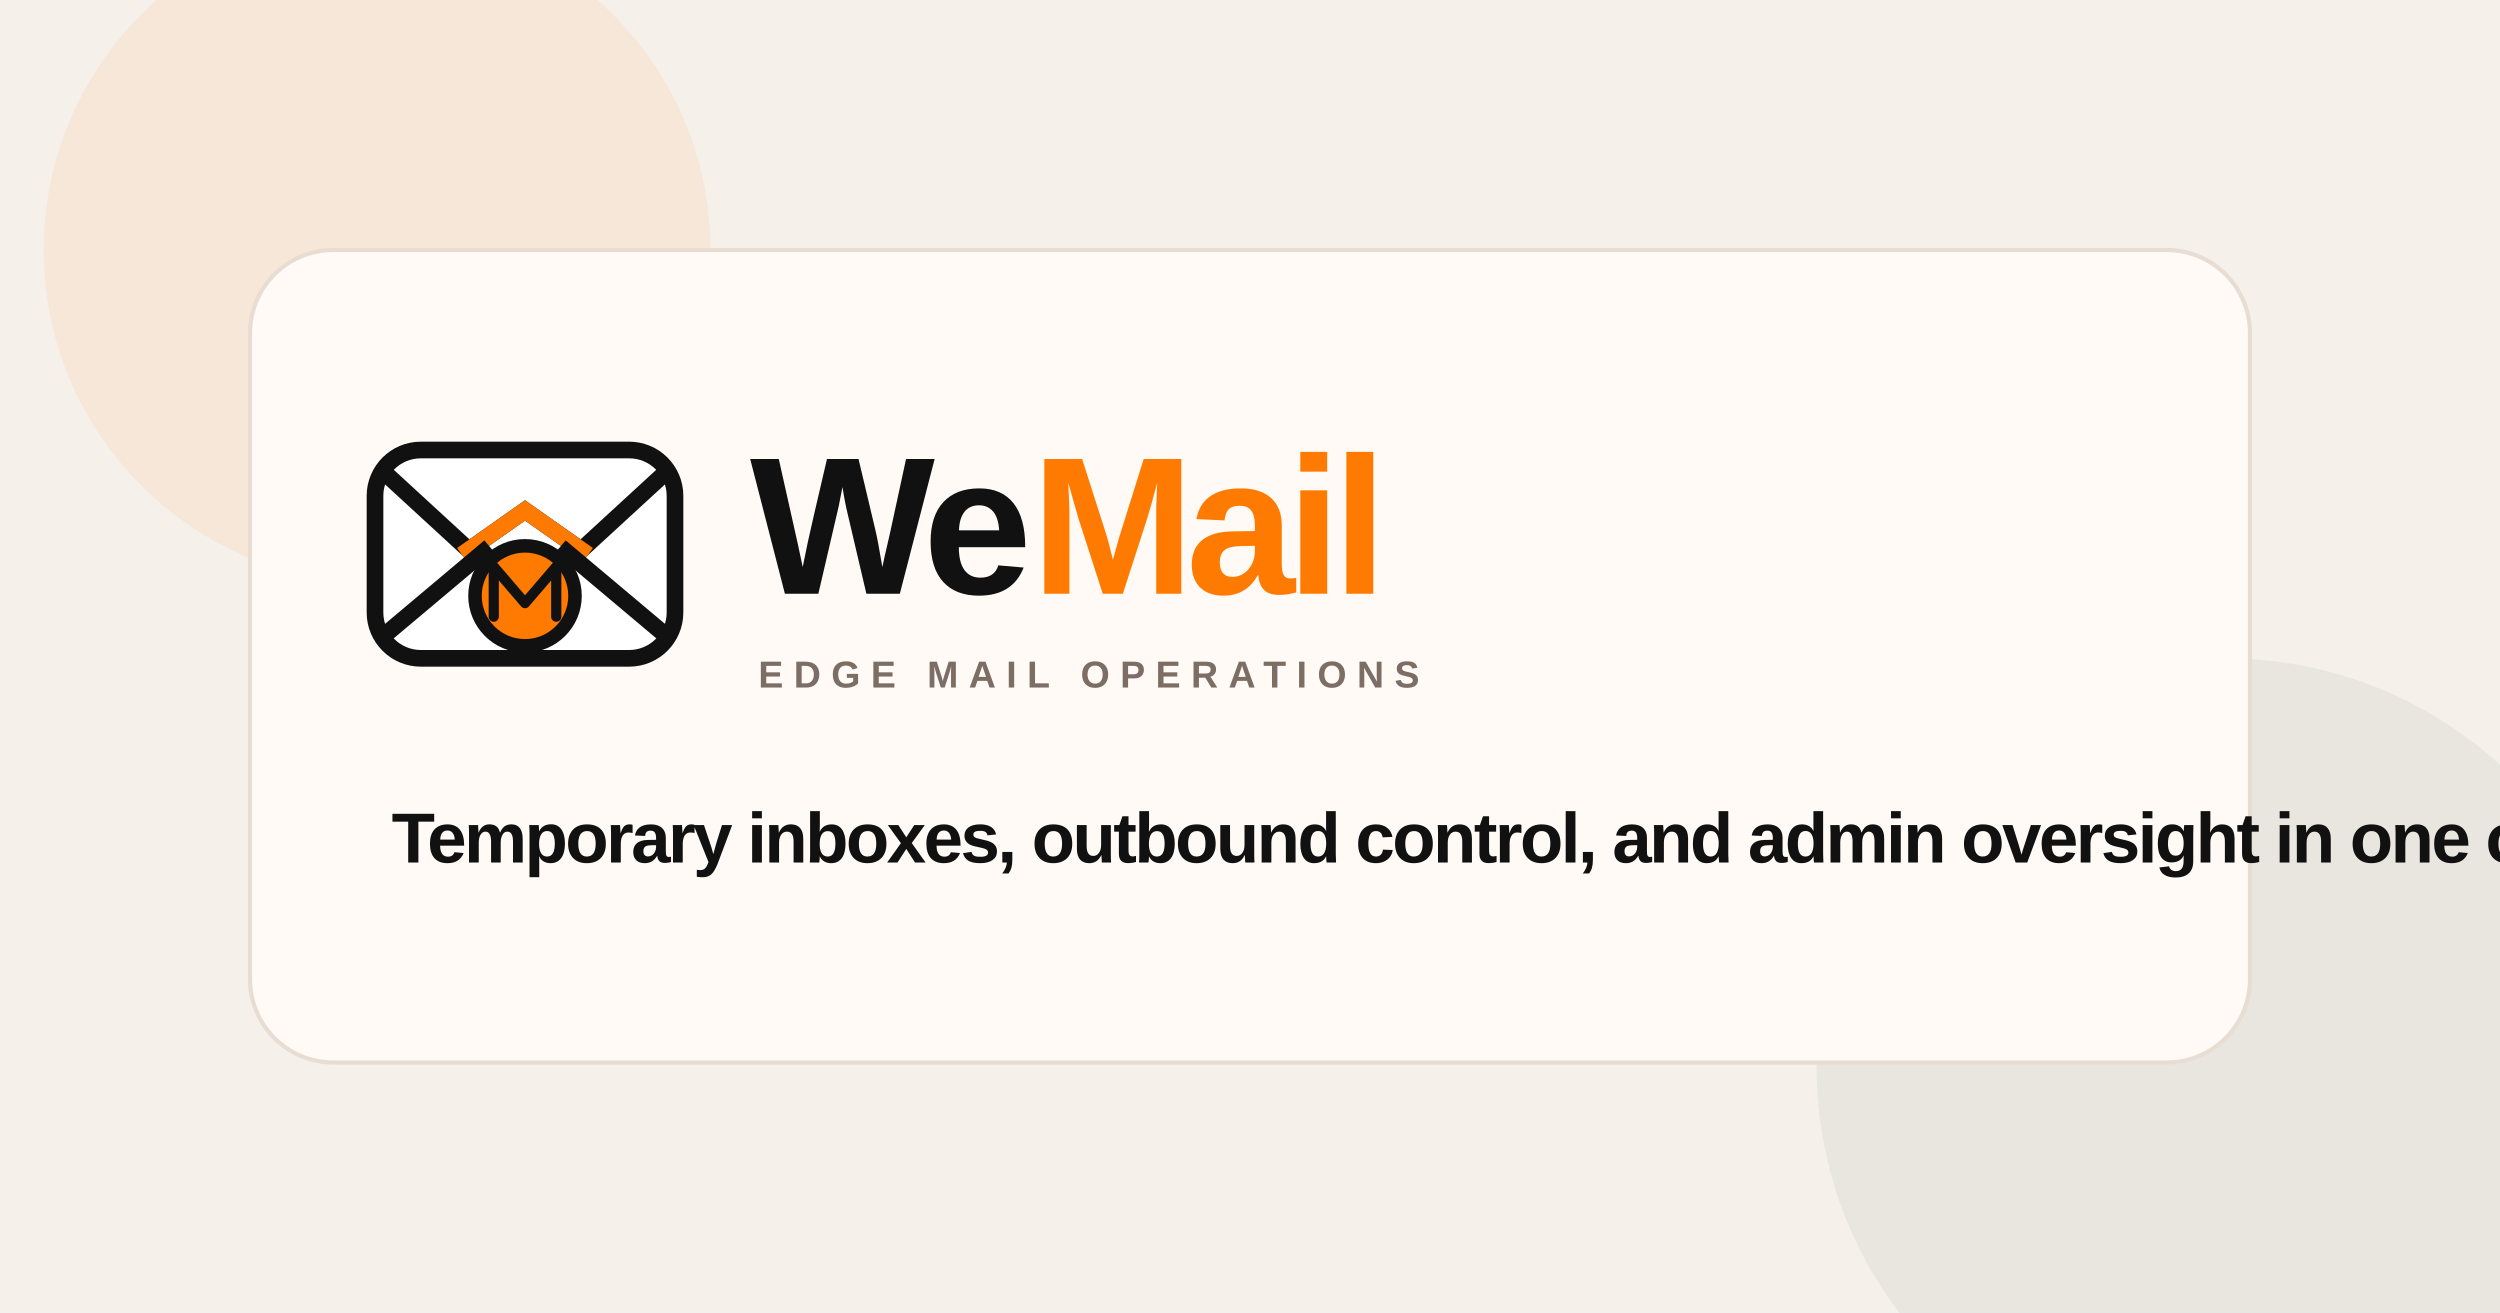
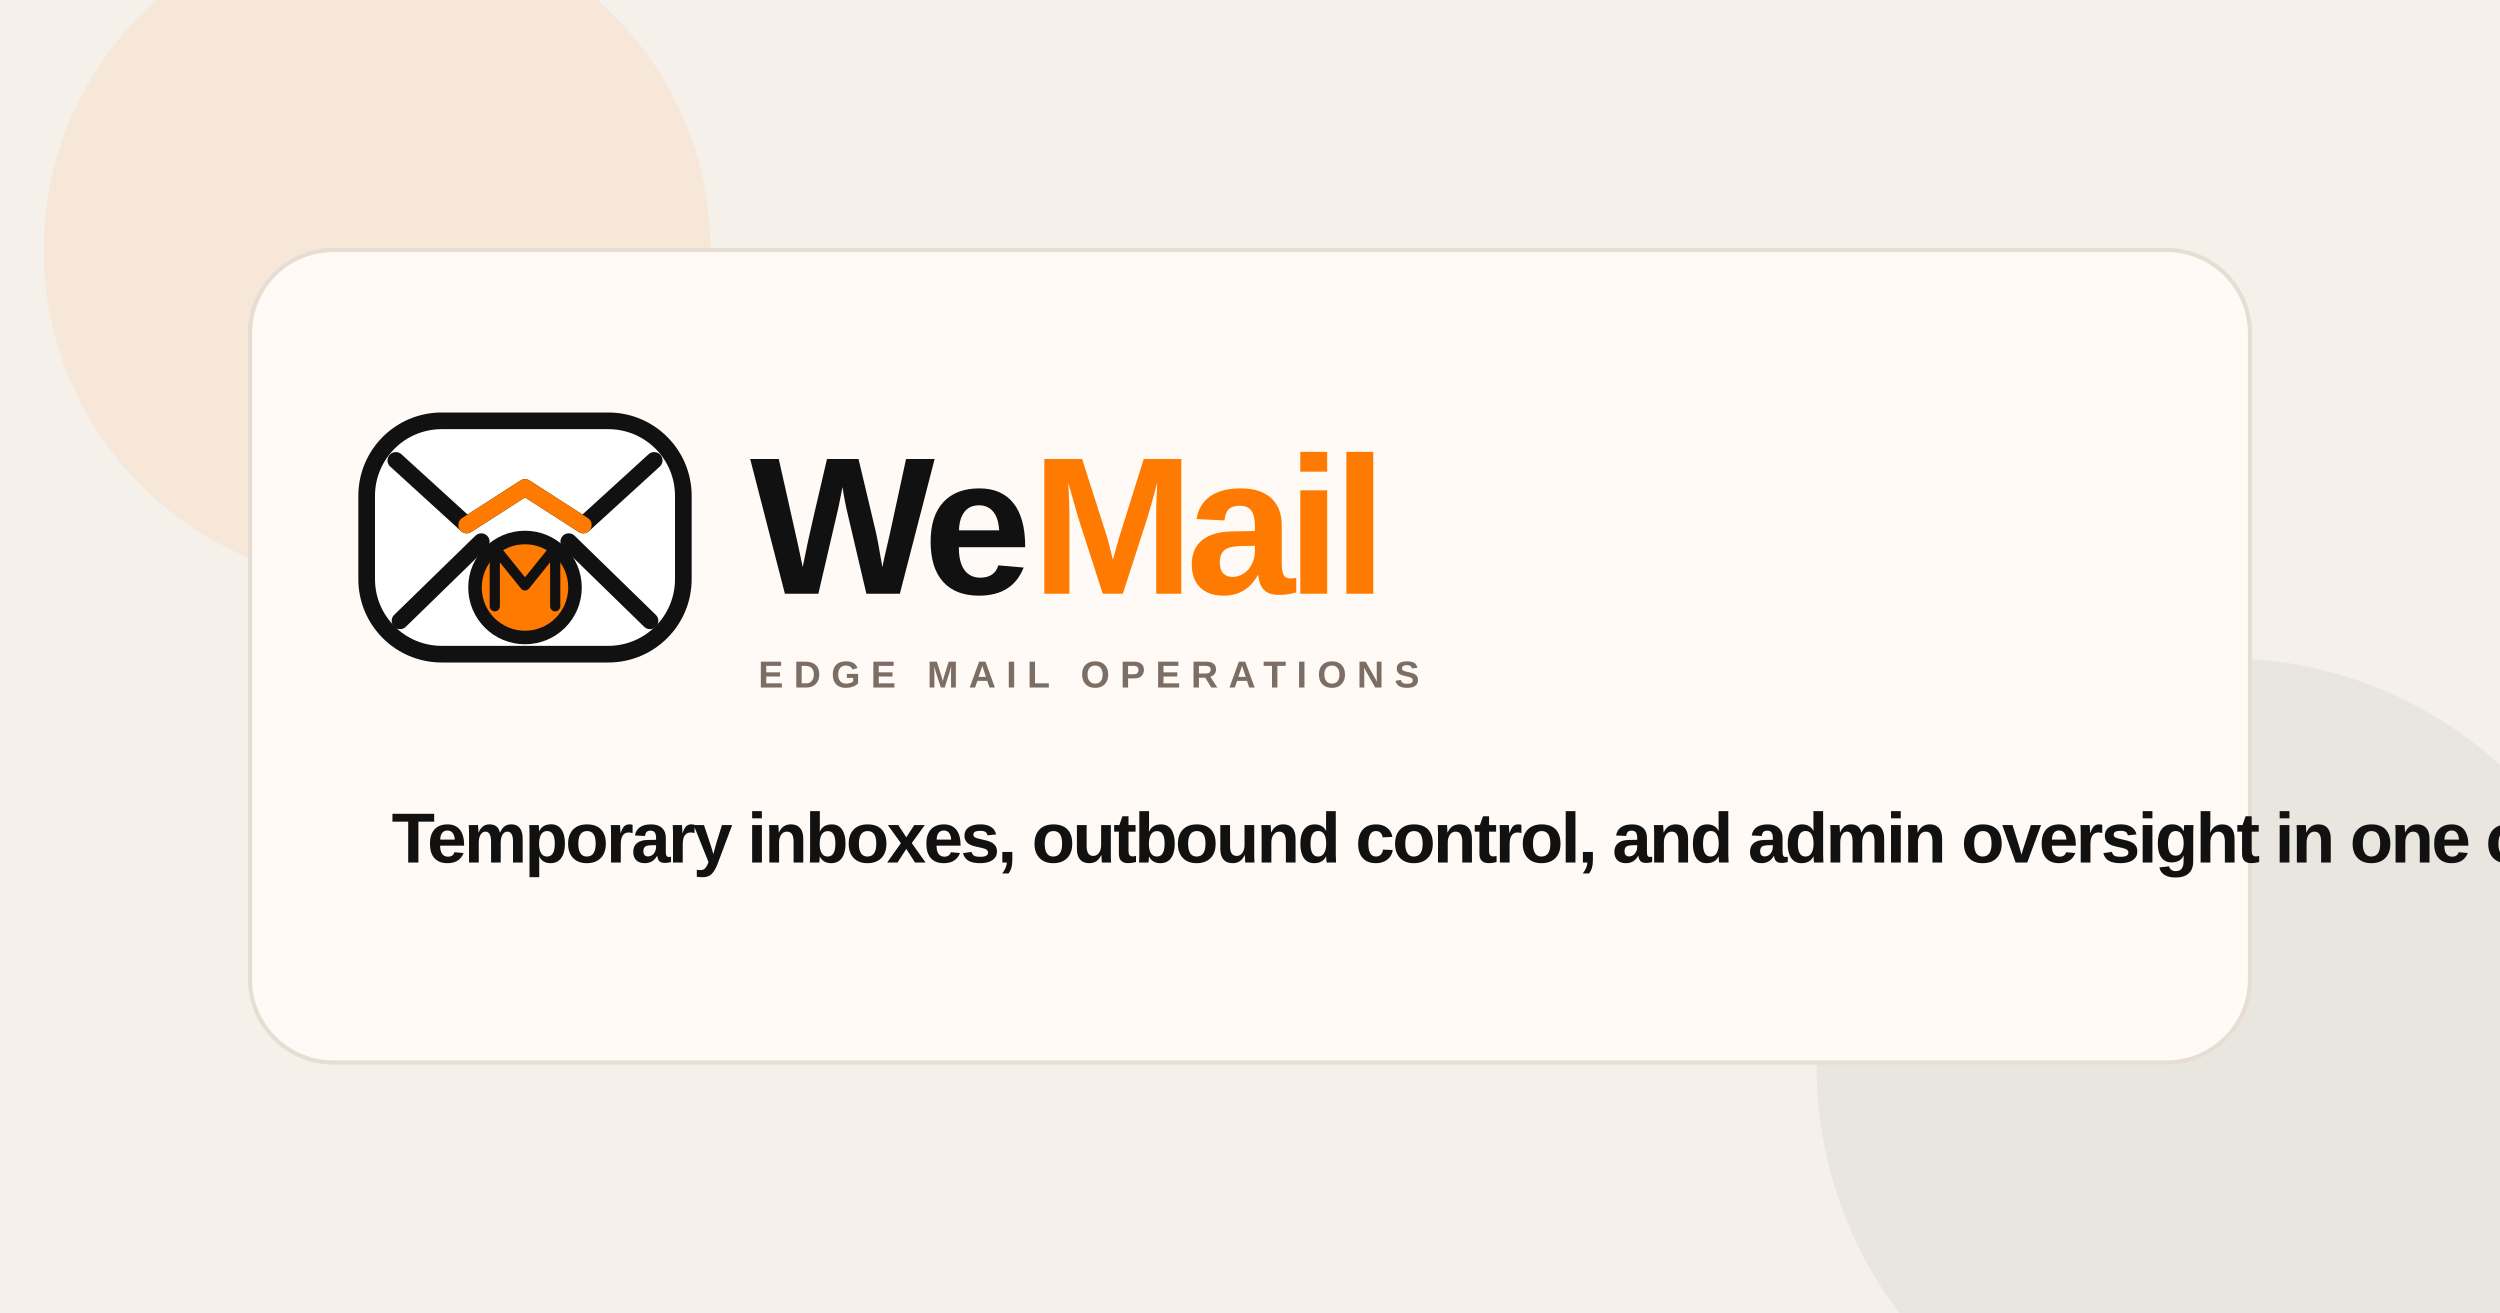
<svg xmlns="http://www.w3.org/2000/svg" viewBox="0 0 1200 630" fill="none">
  <rect width="1200" height="630" fill="#f5f1ea" />
  <circle cx="181" cy="120" r="160" fill="#ff7a00" fill-opacity="0.08" />
  <circle cx="1068" cy="512" r="196" fill="#111111" fill-opacity="0.05" />
  <rect x="120" y="120" width="960" height="390" rx="40" fill="#fffaf6" stroke="#e8ddd2" stroke-width="2" />
-   <g transform="translate(180 196)">
-     <rect x="0" y="20" width="144" height="100" rx="22" fill="#ffffff" stroke="#111111" stroke-width="8" />
-     <path d="M8 34L45 68L72 49L99 68L136 34" stroke="#111111" stroke-width="8" stroke-linecap="square" stroke-linejoin="miter" />
-     <path d="M45 68L72 49L99 68" stroke="#ff7a00" stroke-width="8" stroke-linecap="square" stroke-linejoin="miter" />
-     <path d="M8 106L52 69" stroke="#111111" stroke-width="8" stroke-linecap="square" stroke-linejoin="miter" />
-     <path d="M136 106L92 69" stroke="#111111" stroke-width="8" stroke-linecap="square" stroke-linejoin="miter" />
-     <circle cx="72" cy="90" r="24" fill="#ff7a00" stroke="#111111" stroke-width="6.5" />
-     <path d="M57 100V76L72 93.5L87 76V100" stroke="#111111" stroke-width="4.9" stroke-linecap="round" stroke-linejoin="round" />
+   <g transform="translate(176 190)">
+     <rect x="0" y="12" width="152" height="112" rx="36" fill="#ffffff" stroke="#111111" stroke-width="8" />
+     <path d="M14 31L48 62L76 44L104 62L138 31" stroke="#111111" stroke-width="8" stroke-linecap="round" stroke-linejoin="round" />
+     <path d="M48 62L76 44L104 62" stroke="#ff7a00" stroke-width="8" stroke-linecap="round" stroke-linejoin="round" />
+     <path d="M16 108L55 70" stroke="#111111" stroke-width="8" stroke-linecap="round" stroke-linejoin="round" />
+     <path d="M136 108L97 70" stroke="#111111" stroke-width="8" stroke-linecap="round" stroke-linejoin="round" />
+     <circle cx="76" cy="92" r="24" fill="#ff7a00" stroke="#111111" stroke-width="6.5" />
+     <path d="M61.5 101V73L76 91L90.5 73V101" stroke="#111111" stroke-width="4.9" stroke-linecap="round" stroke-linejoin="round" />
  </g>
  <text x="360" y="285" fill="#111111" font-family="'Segoe UI', 'Helvetica Neue', Arial, sans-serif" font-size="94" font-weight="700" letter-spacing="-4">We</text>
  <text x="495" y="285" fill="#ff7a00" font-family="'Segoe UI', 'Helvetica Neue', Arial, sans-serif" font-size="94" font-weight="700" letter-spacing="-4">Mail</text>
  <text x="364" y="330" fill="#7c6e64" font-family="'Segoe UI', 'Helvetica Neue', Arial, sans-serif" font-size="18" font-weight="600" letter-spacing="5">EDGE MAIL OPERATIONS</text>
  <text x="188" y="414" fill="#111111" font-family="'Segoe UI', 'Helvetica Neue', Arial, sans-serif" font-size="34" font-weight="600" letter-spacing="-1.2">Temporary inboxes, outbound control, and admin oversight in one operator-friendly workspace.</text>
</svg>
